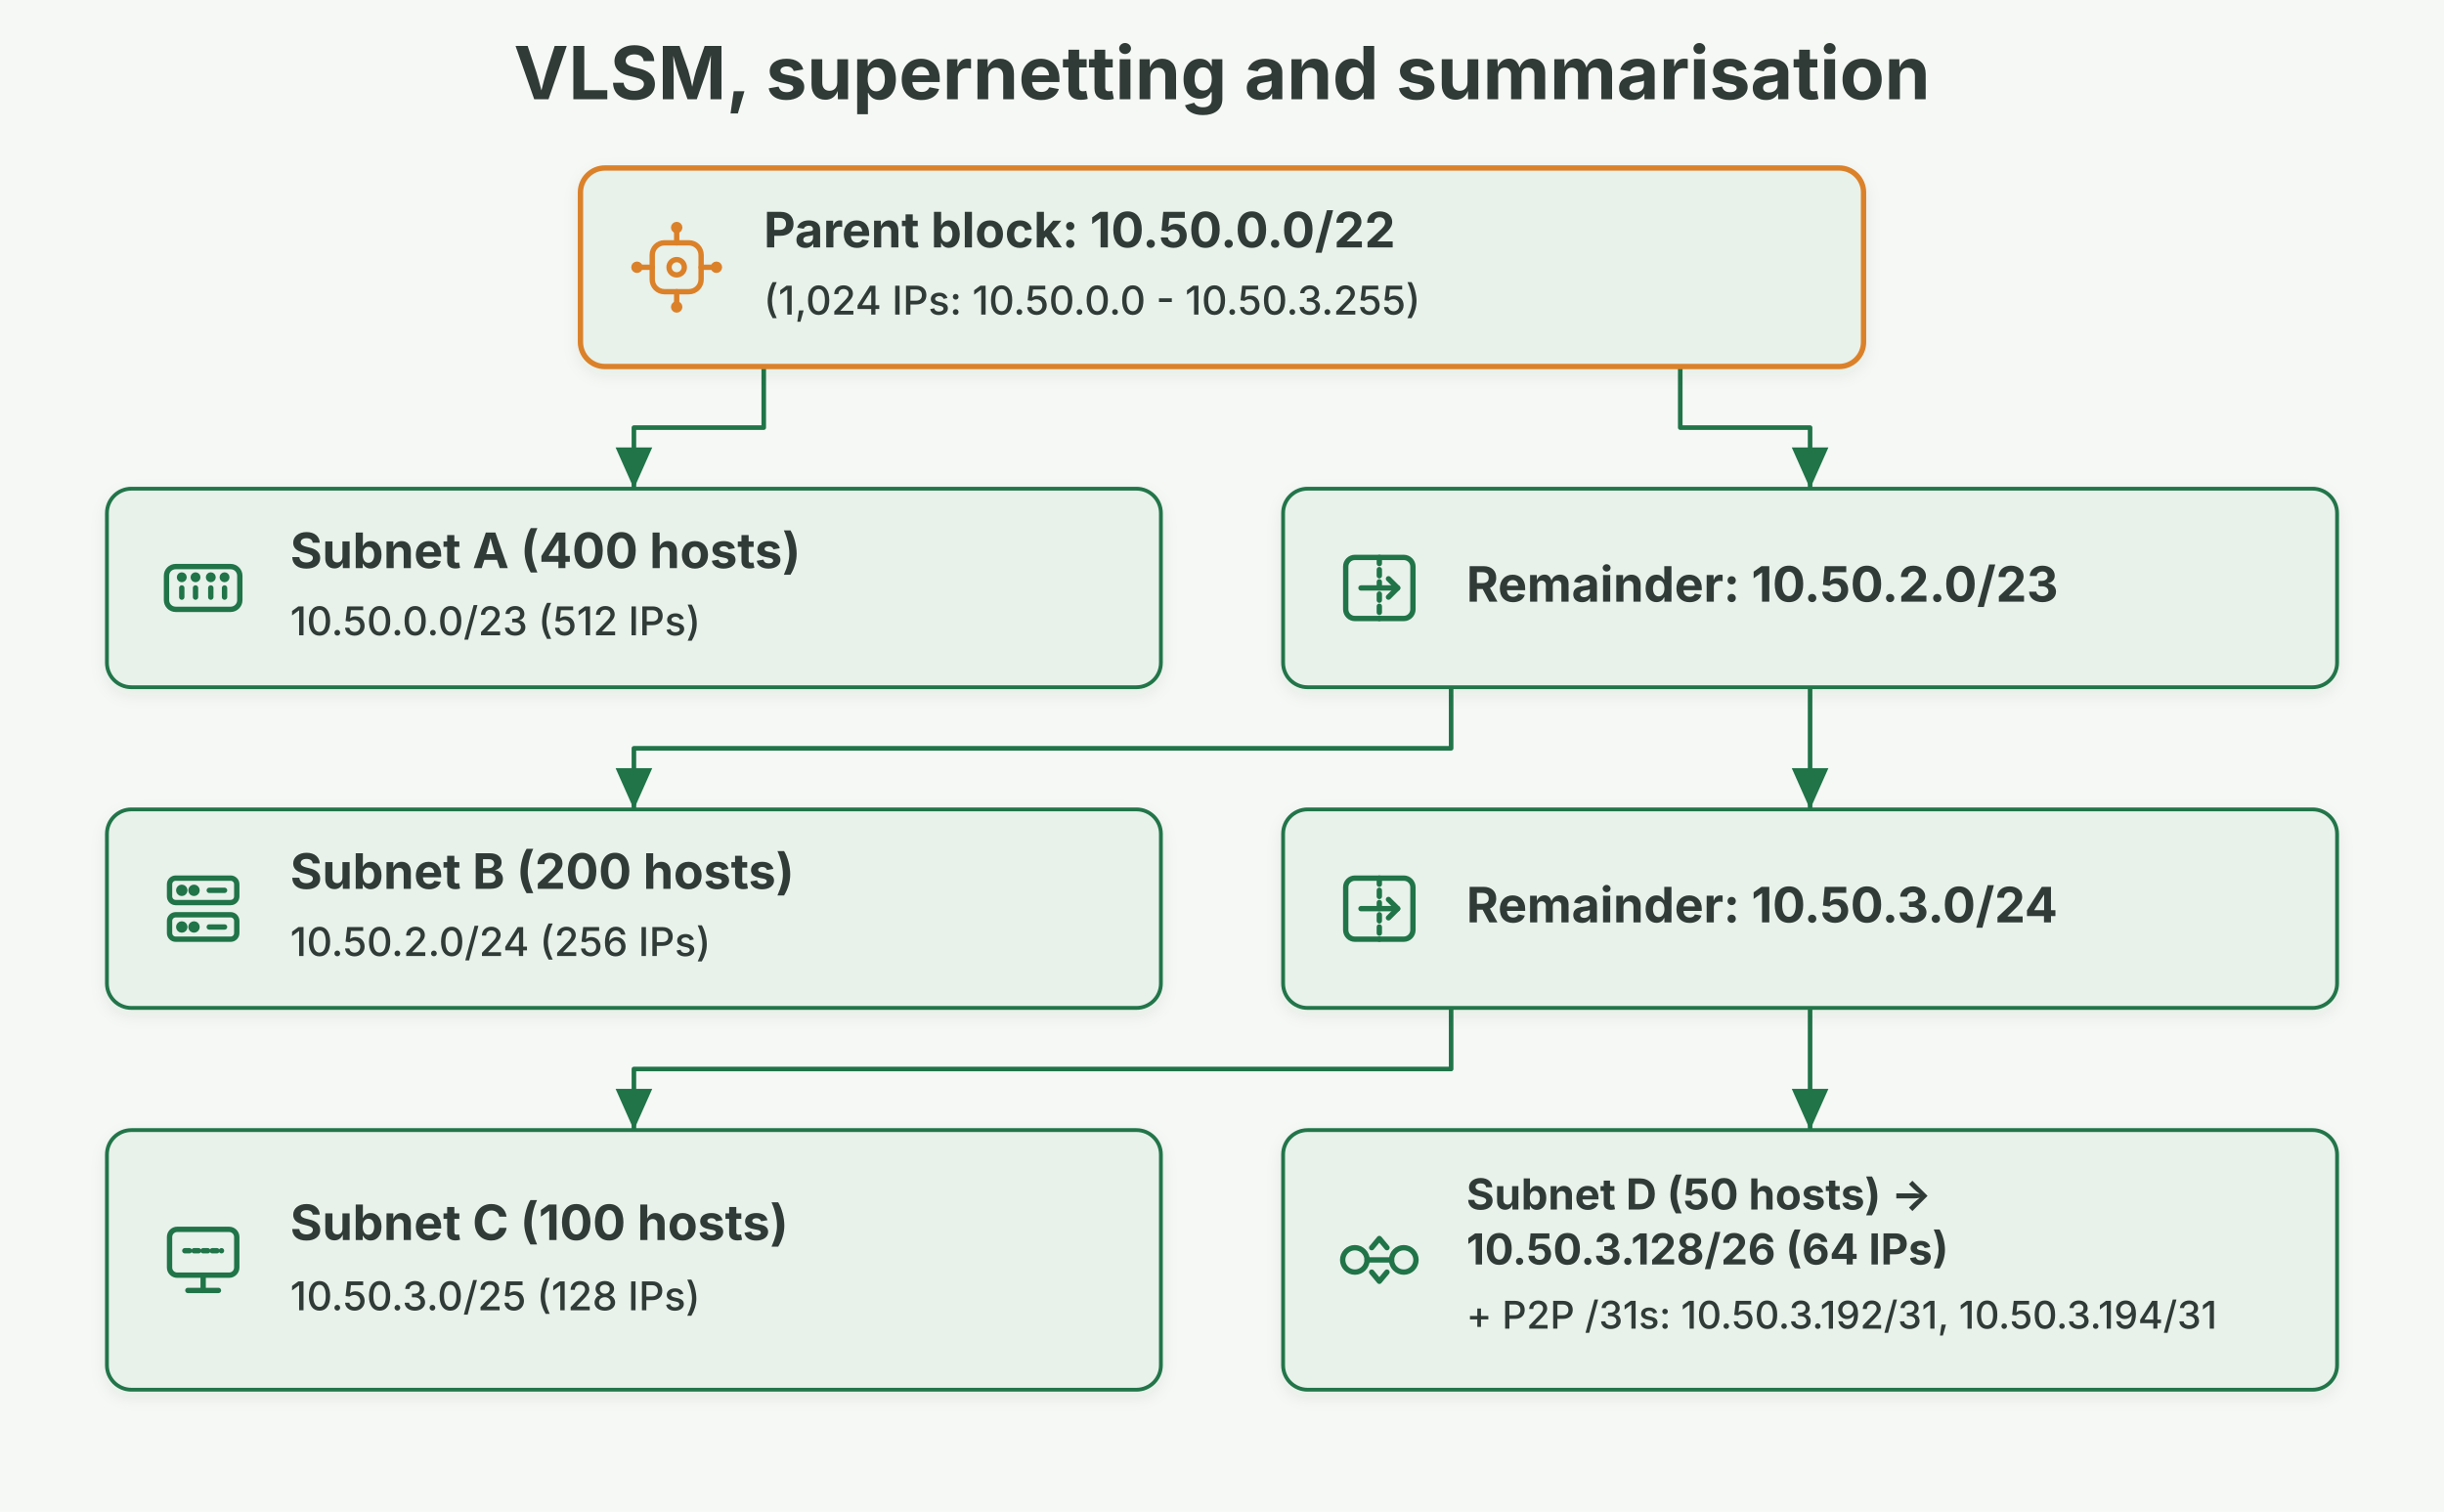
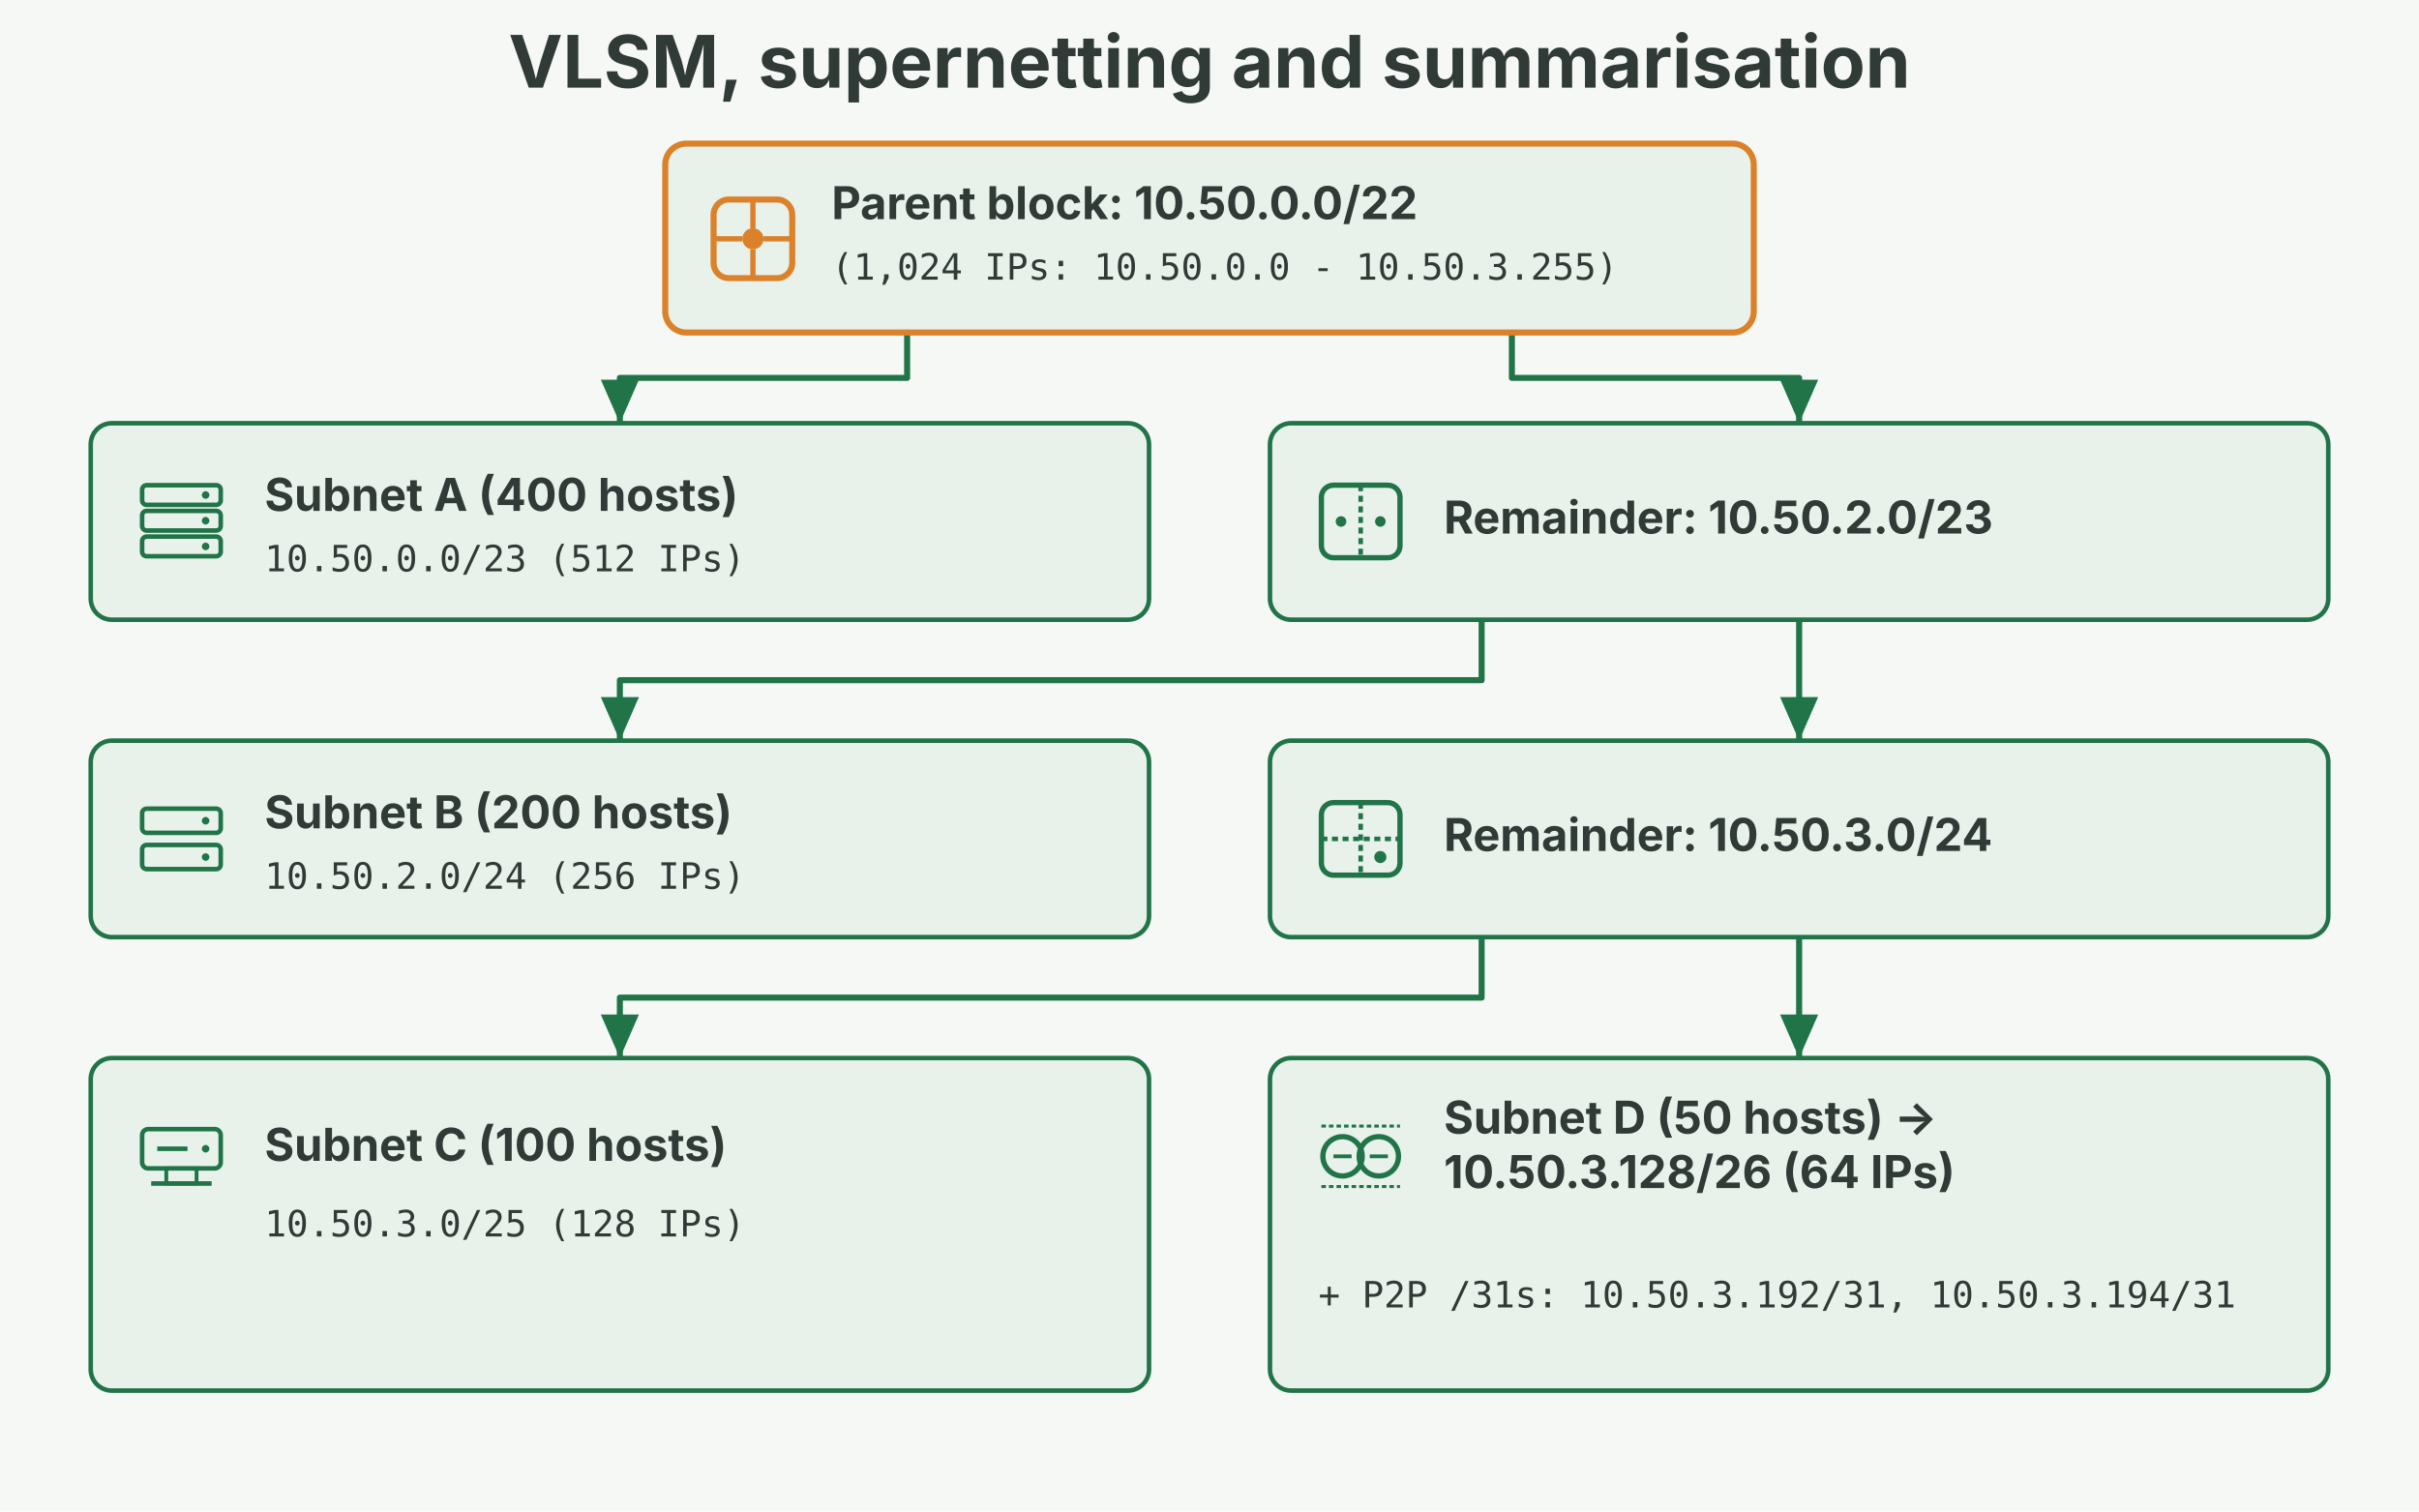
- <svg xmlns="http://www.w3.org/2000/svg" viewBox="0 0 1600 990" width="1600" height="990">
+ <svg xmlns="http://www.w3.org/2000/svg" viewBox="0 0 1600 1000" width="1600" height="1000">
  <defs>
-     <filter id="card-shadow" x="-4%" y="-6%" width="108%" height="116%" filterUnits="userSpaceOnUse">
-       <feDropShadow dx="0" dy="4" stdDeviation="5" flood-color="#303a36" flood-opacity="0.07" />
-     </filter>
-     <marker id="arrow" viewBox="0 0 12 12" refX="10" refY="6" markerWidth="12" markerHeight="12" orient="auto-start-reverse">
-       <path d="M 1 2 L 10 6 L 1 10 Z" fill="#207448" />
+     <marker id="arrow" viewBox="0 0 10 10" refX="8" refY="5" markerWidth="9" markerHeight="9" orient="auto-start-reverse">
+       <path d="M 0 1.5 L 8 5 L 0 8.5 z" fill="#207448" />
    </marker>
  </defs>
-   <rect width="1600" height="990" fill="#f5f8f5" />
-   <text x="800" y="65" text-anchor="middle" font-family="system-ui, -apple-system, sans-serif" font-size="48" font-weight="bold" fill="#303a36">VLSM, supernetting and summarisation</text>
-   <path d="M 500 240 V 280 H 415 V 320" fill="none" stroke="#207448" stroke-width="3" stroke-linecap="round" stroke-linejoin="round" marker-end="url(#arrow)" />
-   <path d="M 1100 240 V 280 H 1185 V 320" fill="none" stroke="#207448" stroke-width="3" stroke-linecap="round" stroke-linejoin="round" marker-end="url(#arrow)" />
-   <path d="M 950 450 V 490 H 415 V 530" fill="none" stroke="#207448" stroke-width="3" stroke-linecap="round" stroke-linejoin="round" marker-end="url(#arrow)" />
-   <path d="M 1185 450 V 530" fill="none" stroke="#207448" stroke-width="3" stroke-linecap="round" stroke-linejoin="round" marker-end="url(#arrow)" />
-   <path d="M 950 660 V 700 H 415 V 740" fill="none" stroke="#207448" stroke-width="3" stroke-linecap="round" stroke-linejoin="round" marker-end="url(#arrow)" />
-   <path d="M 1185 660 V 740" fill="none" stroke="#207448" stroke-width="3" stroke-linecap="round" stroke-linejoin="round" marker-end="url(#arrow)" />
-   <g transform="translate(380, 110)">
-     <rect width="840" height="130" rx="16" fill="#e8f1ea" stroke="#db8129" stroke-width="3.5" filter="url(#card-shadow)" />
-     <g transform="translate(35, 37)" stroke="#db8129" stroke-width="3.5" stroke-linecap="round" stroke-linejoin="round" fill="none">
-       <rect x="12" y="12" width="32" height="32" rx="8" />
-       <circle cx="28" cy="28" r="5" />
-       <line x1="28" y1="2" x2="28" y2="12" />
-       <line x1="28" y1="44" x2="28" y2="54" />
-       <line x1="2" y1="28" x2="12" y2="28" />
-       <line x1="44" y1="28" x2="54" y2="28" />
-       <circle cx="28" cy="2" r="2" fill="#db8129" />
-       <circle cx="28" cy="54" r="2" fill="#db8129" />
-       <circle cx="2" cy="28" r="2" fill="#db8129" />
-       <circle cx="54" cy="28" r="2" fill="#db8129" />
+   <rect width="1600" height="1000" fill="#f5f8f5" />
+   <text x="800" y="58" text-anchor="middle" font-family="system-ui, -apple-system, sans-serif" font-size="48" font-weight="bold" fill="#303a36">VLSM, supernetting and summarisation</text>
+   <path d="M 600 220 L 600 250 L 410 250 L 410 280" fill="none" stroke="#207448" stroke-width="4" stroke-linecap="round" stroke-linejoin="round" marker-end="url(#arrow)" />
+   <path d="M 1000 220 L 1000 250 L 1190 250 L 1190 280" fill="none" stroke="#207448" stroke-width="4" stroke-linecap="round" stroke-linejoin="round" marker-end="url(#arrow)" />
+   <path d="M 980 410 L 980 450 L 410 450 L 410 490" fill="none" stroke="#207448" stroke-width="4" stroke-linecap="round" stroke-linejoin="round" marker-end="url(#arrow)" />
+   <path d="M 1190 410 L 1190 490" fill="none" stroke="#207448" stroke-width="4" stroke-linecap="round" stroke-linejoin="round" marker-end="url(#arrow)" />
+   <path d="M 980 620 L 980 660 L 410 660 L 410 700" fill="none" stroke="#207448" stroke-width="4" stroke-linecap="round" stroke-linejoin="round" marker-end="url(#arrow)" />
+   <path d="M 1190 620 L 1190 700" fill="none" stroke="#207448" stroke-width="4" stroke-linecap="round" stroke-linejoin="round" marker-end="url(#arrow)" />
+   <g id="node-P">
+     <rect x="440" y="95" width="720" height="125" rx="14" fill="#e8f1ea" stroke="#db8129" stroke-width="4" />
+     <g transform="translate(470, 130)">
+       <rect x="2" y="2" width="52" height="52" rx="10" fill="none" stroke="#db8129" stroke-width="4" />
+       <circle cx="28" cy="28" r="7" fill="#db8129" />
+       <line x1="28" y1="2" x2="28" y2="21" stroke="#db8129" stroke-width="3.5" />
+       <line x1="28" y1="35" x2="28" y2="54" stroke="#db8129" stroke-width="3.5" />
+       <line x1="2" y1="28" x2="21" y2="28" stroke="#db8129" stroke-width="3.5" />
+       <line x1="35" y1="28" x2="54" y2="28" stroke="#db8129" stroke-width="3.5" />
    </g>
-     <text x="120" y="52" font-family="system-ui, -apple-system, sans-serif" font-size="32" font-weight="bold" fill="#303a36">Parent block: 10.50.0.0/22</text>
-     <text x="120" y="96" font-family="system-ui, -apple-system, sans-serif" font-size="26" font-weight="500" fill="#303a36">(1,024 IPs: 10.50.0.0 - 10.50.3.255)</text>
+     <text x="550" y="145" font-family="system-ui, -apple-system, sans-serif" font-size="30" font-weight="bold" fill="#303a36">Parent block: 10.50.0.0/22</text>
+     <text x="550" y="185" font-family="ui-monospace, monospace" font-size="24" fill="#303a36">(1,024 IPs: 10.50.0.0 - 10.50.3.255)</text>
  </g>
-   <g transform="translate(70, 320)">
-     <rect width="690" height="130" rx="16" fill="#e8f1ea" stroke="#207448" stroke-width="2.5" filter="url(#card-shadow)" />
-     <g transform="translate(35, 37)" stroke="#207448" stroke-width="3.5" stroke-linecap="round" stroke-linejoin="round" fill="none">
-       <rect x="4" y="14" width="48" height="28" rx="6" />
-       <line x1="14" y1="28" x2="14" y2="34" />
-       <line x1="23" y1="28" x2="23" y2="34" />
-       <line x1="33" y1="28" x2="33" y2="34" />
-       <line x1="42" y1="28" x2="42" y2="34" />
-       <circle cx="14" cy="21" r="1.5" fill="#207448" />
-       <circle cx="23" cy="21" r="1.5" fill="#207448" />
-       <circle cx="33" cy="21" r="1.5" fill="#207448" />
-       <circle cx="42" cy="21" r="1.5" fill="#207448" />
+   <g id="node-A">
+     <rect x="60" y="280" width="700" height="130" rx="14" fill="#e8f1ea" stroke="#207448" stroke-width="3" />
+     <g transform="translate(92, 317)">
+       <rect x="2" y="4" width="52" height="13" rx="3" fill="none" stroke="#207448" stroke-width="3" />
+       <circle cx="44" cy="10.5" r="2.5" fill="#207448" />
+       <rect x="2" y="21" width="52" height="13" rx="3" fill="none" stroke="#207448" stroke-width="3" />
+       <circle cx="44" cy="27.5" r="2.5" fill="#207448" />
+       <rect x="2" y="38" width="52" height="13" rx="3" fill="none" stroke="#207448" stroke-width="3" />
+       <circle cx="44" cy="44.5" r="2.5" fill="#207448" />
    </g>
-     <text x="120" y="52" font-family="system-ui, -apple-system, sans-serif" font-size="32" font-weight="bold" fill="#303a36">Subnet A (400 hosts)</text>
-     <text x="120" y="96" font-family="system-ui, -apple-system, sans-serif" font-size="26" font-weight="500" fill="#303a36">10.50.0.0/23 (512 IPs)</text>
+     <text x="175" y="338" font-family="system-ui, -apple-system, sans-serif" font-size="30" font-weight="bold" fill="#303a36">Subnet A (400 hosts)</text>
+     <text x="175" y="378" font-family="ui-monospace, monospace" font-size="24" fill="#303a36">10.50.0.0/23 (512 IPs)</text>
  </g>
-   <g transform="translate(840, 320)">
-     <rect width="690" height="130" rx="16" fill="#e8f1ea" stroke="#207448" stroke-width="2.5" filter="url(#card-shadow)" />
-     <g transform="translate(35, 37)" stroke="#207448" stroke-width="3.5" stroke-linecap="round" stroke-linejoin="round" fill="none">
-       <rect x="6" y="8" width="44" height="40" rx="6" />
-       <line x1="28" y1="8" x2="28" y2="48" stroke-dasharray="4 4" />
-       <path d="M 16 28 h 24" />
-       <path d="M 34 22 l 6 6 l -6 6" />
+   <g id="node-R1">
+     <rect x="840" y="280" width="700" height="130" rx="14" fill="#e8f1ea" stroke="#207448" stroke-width="3" />
+     <g transform="translate(872, 317)">
+       <rect x="2" y="4" width="52" height="48" rx="8" fill="none" stroke="#207448" stroke-width="3.5" />
+       <line x1="28" y1="4" x2="28" y2="52" stroke="#207448" stroke-width="3" stroke-dasharray="4 3" />
+       <circle cx="15" cy="28" r="3.5" fill="#207448" />
+       <circle cx="41" cy="28" r="3.5" fill="#207448" />
    </g>
-     <text x="120" y="74" font-family="system-ui, -apple-system, sans-serif" font-size="32" font-weight="bold" fill="#303a36">Remainder: 10.50.2.0/23</text>
+     <text x="955" y="353" font-family="system-ui, -apple-system, sans-serif" font-size="30" font-weight="bold" fill="#303a36">Remainder: 10.50.2.0/23</text>
  </g>
-   <g transform="translate(70, 530)">
-     <rect width="690" height="130" rx="16" fill="#e8f1ea" stroke="#207448" stroke-width="2.5" filter="url(#card-shadow)" />
-     <g transform="translate(35, 37)" stroke="#207448" stroke-width="3.5" stroke-linecap="round" stroke-linejoin="round" fill="none">
-       <rect x="6" y="8" width="44" height="16" rx="4" />
-       <rect x="6" y="32" width="44" height="16" rx="4" />
-       <circle cx="14" cy="16" r="2" fill="#207448" />
-       <circle cx="22" cy="16" r="2" fill="#207448" />
-       <line x1="32" y1="16" x2="42" y2="16" />
-       <circle cx="14" cy="40" r="2" fill="#207448" />
-       <circle cx="22" cy="40" r="2" fill="#207448" />
-       <line x1="32" y1="40" x2="42" y2="40" />
+   <g id="node-B">
+     <rect x="60" y="490" width="700" height="130" rx="14" fill="#e8f1ea" stroke="#207448" stroke-width="3" />
+     <g transform="translate(92, 527)">
+       <rect x="2" y="8" width="52" height="16" rx="3" fill="none" stroke="#207448" stroke-width="3" />
+       <circle cx="44" cy="16" r="2.5" fill="#207448" />
+       <rect x="2" y="32" width="52" height="16" rx="3" fill="none" stroke="#207448" stroke-width="3" />
+       <circle cx="44" cy="40" r="2.5" fill="#207448" />
    </g>
-     <text x="120" y="52" font-family="system-ui, -apple-system, sans-serif" font-size="32" font-weight="bold" fill="#303a36">Subnet B (200 hosts)</text>
-     <text x="120" y="96" font-family="system-ui, -apple-system, sans-serif" font-size="26" font-weight="500" fill="#303a36">10.50.2.0/24 (256 IPs)</text>
+     <text x="175" y="548" font-family="system-ui, -apple-system, sans-serif" font-size="30" font-weight="bold" fill="#303a36">Subnet B (200 hosts)</text>
+     <text x="175" y="588" font-family="ui-monospace, monospace" font-size="24" fill="#303a36">10.50.2.0/24 (256 IPs)</text>
  </g>
-   <g transform="translate(840, 530)">
-     <rect width="690" height="130" rx="16" fill="#e8f1ea" stroke="#207448" stroke-width="2.5" filter="url(#card-shadow)" />
-     <g transform="translate(35, 37)" stroke="#207448" stroke-width="3.5" stroke-linecap="round" stroke-linejoin="round" fill="none">
-       <rect x="6" y="8" width="44" height="40" rx="6" />
-       <line x1="28" y1="8" x2="28" y2="48" stroke-dasharray="4 4" />
-       <path d="M 16 28 h 24" />
-       <path d="M 34 22 l 6 6 l -6 6" />
+   <g id="node-R2">
+     <rect x="840" y="490" width="700" height="130" rx="14" fill="#e8f1ea" stroke="#207448" stroke-width="3" />
+     <g transform="translate(872, 527)">
+       <rect x="2" y="4" width="52" height="48" rx="8" fill="none" stroke="#207448" stroke-width="3.5" />
+       <line x1="28" y1="4" x2="28" y2="52" stroke="#207448" stroke-width="3" stroke-dasharray="4 3" />
+       <line x1="2" y1="28" x2="54" y2="28" stroke="#207448" stroke-width="3" stroke-dasharray="4 3" />
+       <circle cx="41" cy="40" r="4" fill="#207448" />
    </g>
-     <text x="120" y="74" font-family="system-ui, -apple-system, sans-serif" font-size="32" font-weight="bold" fill="#303a36">Remainder: 10.50.3.0/24</text>
+     <text x="955" y="563" font-family="system-ui, -apple-system, sans-serif" font-size="30" font-weight="bold" fill="#303a36">Remainder: 10.50.3.0/24</text>
  </g>
-   <g transform="translate(70, 740)">
-     <rect width="690" height="170" rx="16" fill="#e8f1ea" stroke="#207448" stroke-width="2.5" filter="url(#card-shadow)" />
-     <g transform="translate(35, 57)" stroke="#207448" stroke-width="3.5" stroke-linecap="round" stroke-linejoin="round" fill="none">
-       <rect x="6" y="8" width="44" height="30" rx="5" />
-       <line x1="28" y1="38" x2="28" y2="48" />
-       <line x1="18" y1="48" x2="38" y2="48" />
-       <line x1="16" y1="22" x2="40" y2="22" stroke-dasharray="3 3" />
+   <g id="node-C">
+     <rect x="60" y="700" width="700" height="220" rx="14" fill="#e8f1ea" stroke="#207448" stroke-width="3" />
+     <g transform="translate(92, 737)">
+       <rect x="2" y="10" width="52" height="26" rx="4" fill="none" stroke="#207448" stroke-width="3" />
+       <circle cx="44" cy="23" r="2.5" fill="#207448" />
+       <line x1="12" y1="23" x2="32" y2="23" stroke="#207448" stroke-width="3" />
+       <rect x="18" y="36" width="20" height="10" fill="none" stroke="#207448" stroke-width="2.5" />
+       <line x1="8" y1="46" x2="48" y2="46" stroke="#207448" stroke-width="3" />
    </g>
-     <text x="120" y="72" font-family="system-ui, -apple-system, sans-serif" font-size="32" font-weight="bold" fill="#303a36">Subnet C (100 hosts)</text>
-     <text x="120" y="118" font-family="system-ui, -apple-system, sans-serif" font-size="26" font-weight="500" fill="#303a36">10.50.3.0/25 (128 IPs)</text>
+     <text x="175" y="768" font-family="system-ui, -apple-system, sans-serif" font-size="30" font-weight="bold" fill="#303a36">Subnet C (100 hosts)</text>
+     <text x="175" y="818" font-family="ui-monospace, monospace" font-size="24" fill="#303a36">10.50.3.0/25 (128 IPs)</text>
  </g>
-   <g transform="translate(840, 740)">
-     <rect width="690" height="170" rx="16" fill="#e8f1ea" stroke="#207448" stroke-width="2.5" filter="url(#card-shadow)" />
-     <g transform="translate(35, 57)" stroke="#207448" stroke-width="3.5" stroke-linecap="round" stroke-linejoin="round" fill="none">
-       <circle cx="12" cy="28" r="8" />
-       <circle cx="44" cy="28" r="8" />
-       <path d="M 20 28 h 16" />
-       <path d="M 23 20 l 5 -6 l 5 6" />
-       <path d="M 23 36 l 5 6 l 5 -6" />
+   <g id="node-D">
+     <rect x="840" y="700" width="700" height="220" rx="14" fill="#e8f1ea" stroke="#207448" stroke-width="3" />
+     <g transform="translate(872, 737)">
+       <circle cx="16" cy="28" r="13" fill="none" stroke="#207448" stroke-width="3.5" />
+       <line x1="10" y1="28" x2="22" y2="28" stroke="#207448" stroke-width="2.5" />
+       <circle cx="40" cy="28" r="13" fill="none" stroke="#207448" stroke-width="3.5" />
+       <line x1="34" y1="28" x2="46" y2="28" stroke="#207448" stroke-width="2.5" />
+       <line x1="2" y1="8" x2="54" y2="8" stroke="#207448" stroke-width="2" stroke-dasharray="3 2" />
+       <line x1="2" y1="48" x2="54" y2="48" stroke="#207448" stroke-width="2" stroke-dasharray="3 2" />
    </g>
-     <text x="120" y="52" font-family="system-ui, -apple-system, sans-serif" fill="#303a36">
-       <tspan x="120" dy="0" font-size="28" font-weight="bold">Subnet D (50 hosts) -&gt;</tspan>
-       <tspan x="120" dy="36" font-size="28" font-weight="bold">10.50.3.128/26 (64 IPs)</tspan>
-       <tspan x="120" dy="42" font-size="25" font-weight="500">+ P2P /31s: 10.50.3.192/31, 10.50.3.194/31</tspan>
+     <text x="955" y="750" font-family="system-ui, -apple-system, sans-serif" font-size="30" font-weight="bold" fill="#303a36">
+       <tspan x="955" dy="0">Subnet D (50 hosts) -&gt;</tspan>
+       <tspan x="955" dy="36">10.50.3.128/26 (64 IPs)</tspan>
    </text>
+     <text x="872" y="865" font-family="ui-monospace, monospace" font-size="24" fill="#303a36">+ P2P /31s: 10.50.3.192/31, 10.50.3.194/31</text>
  </g>
</svg>
